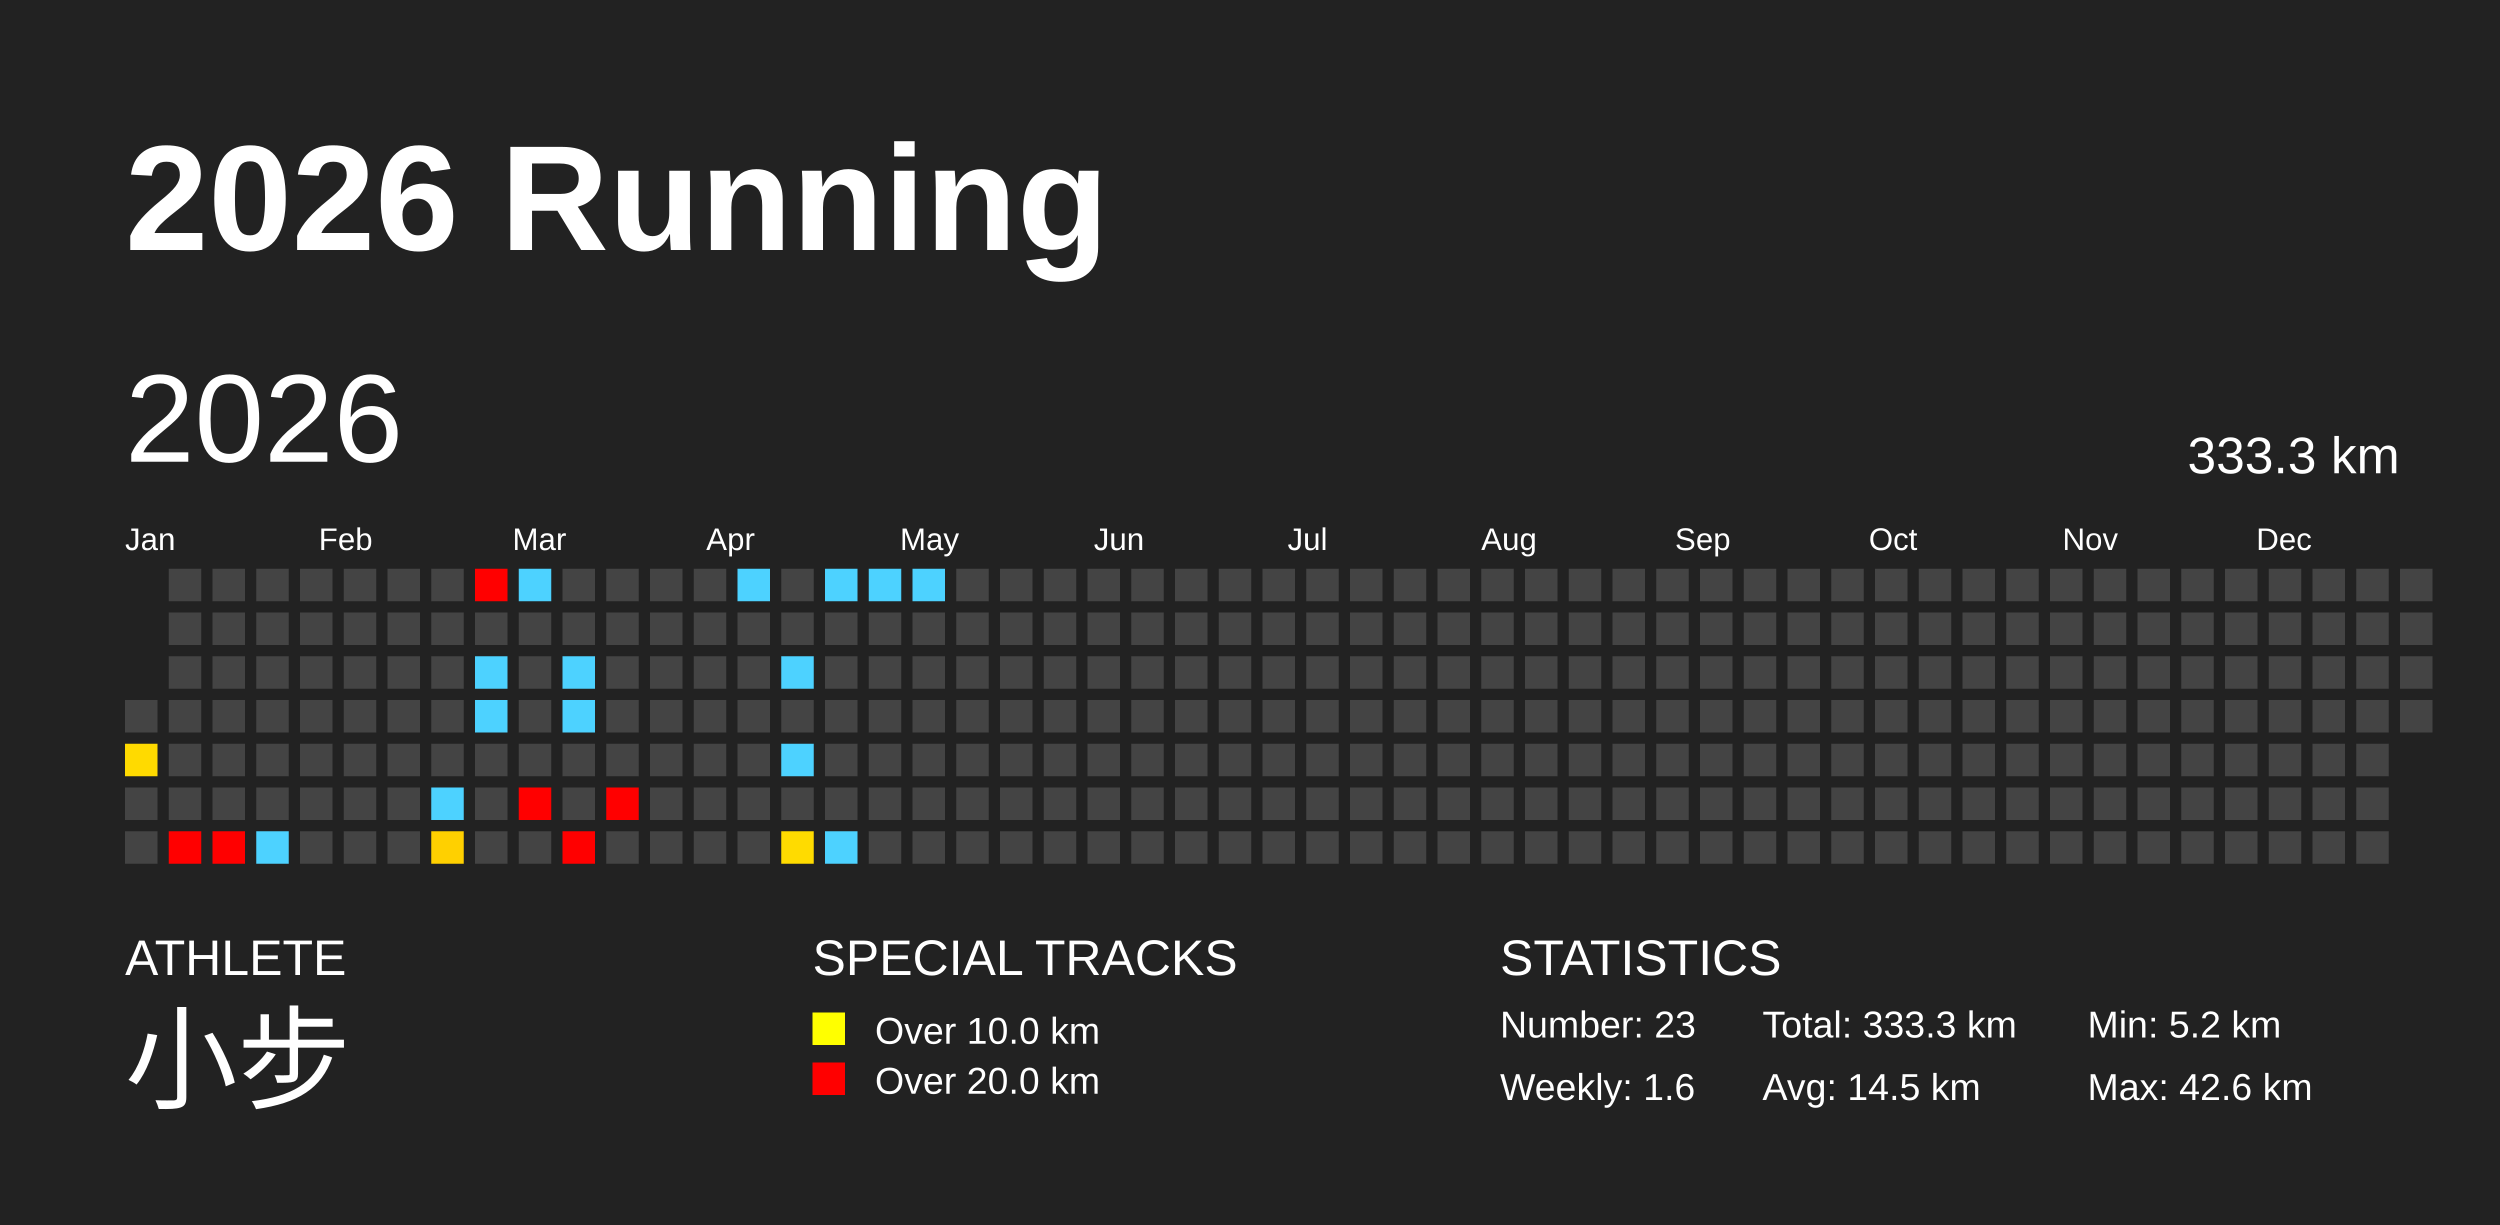
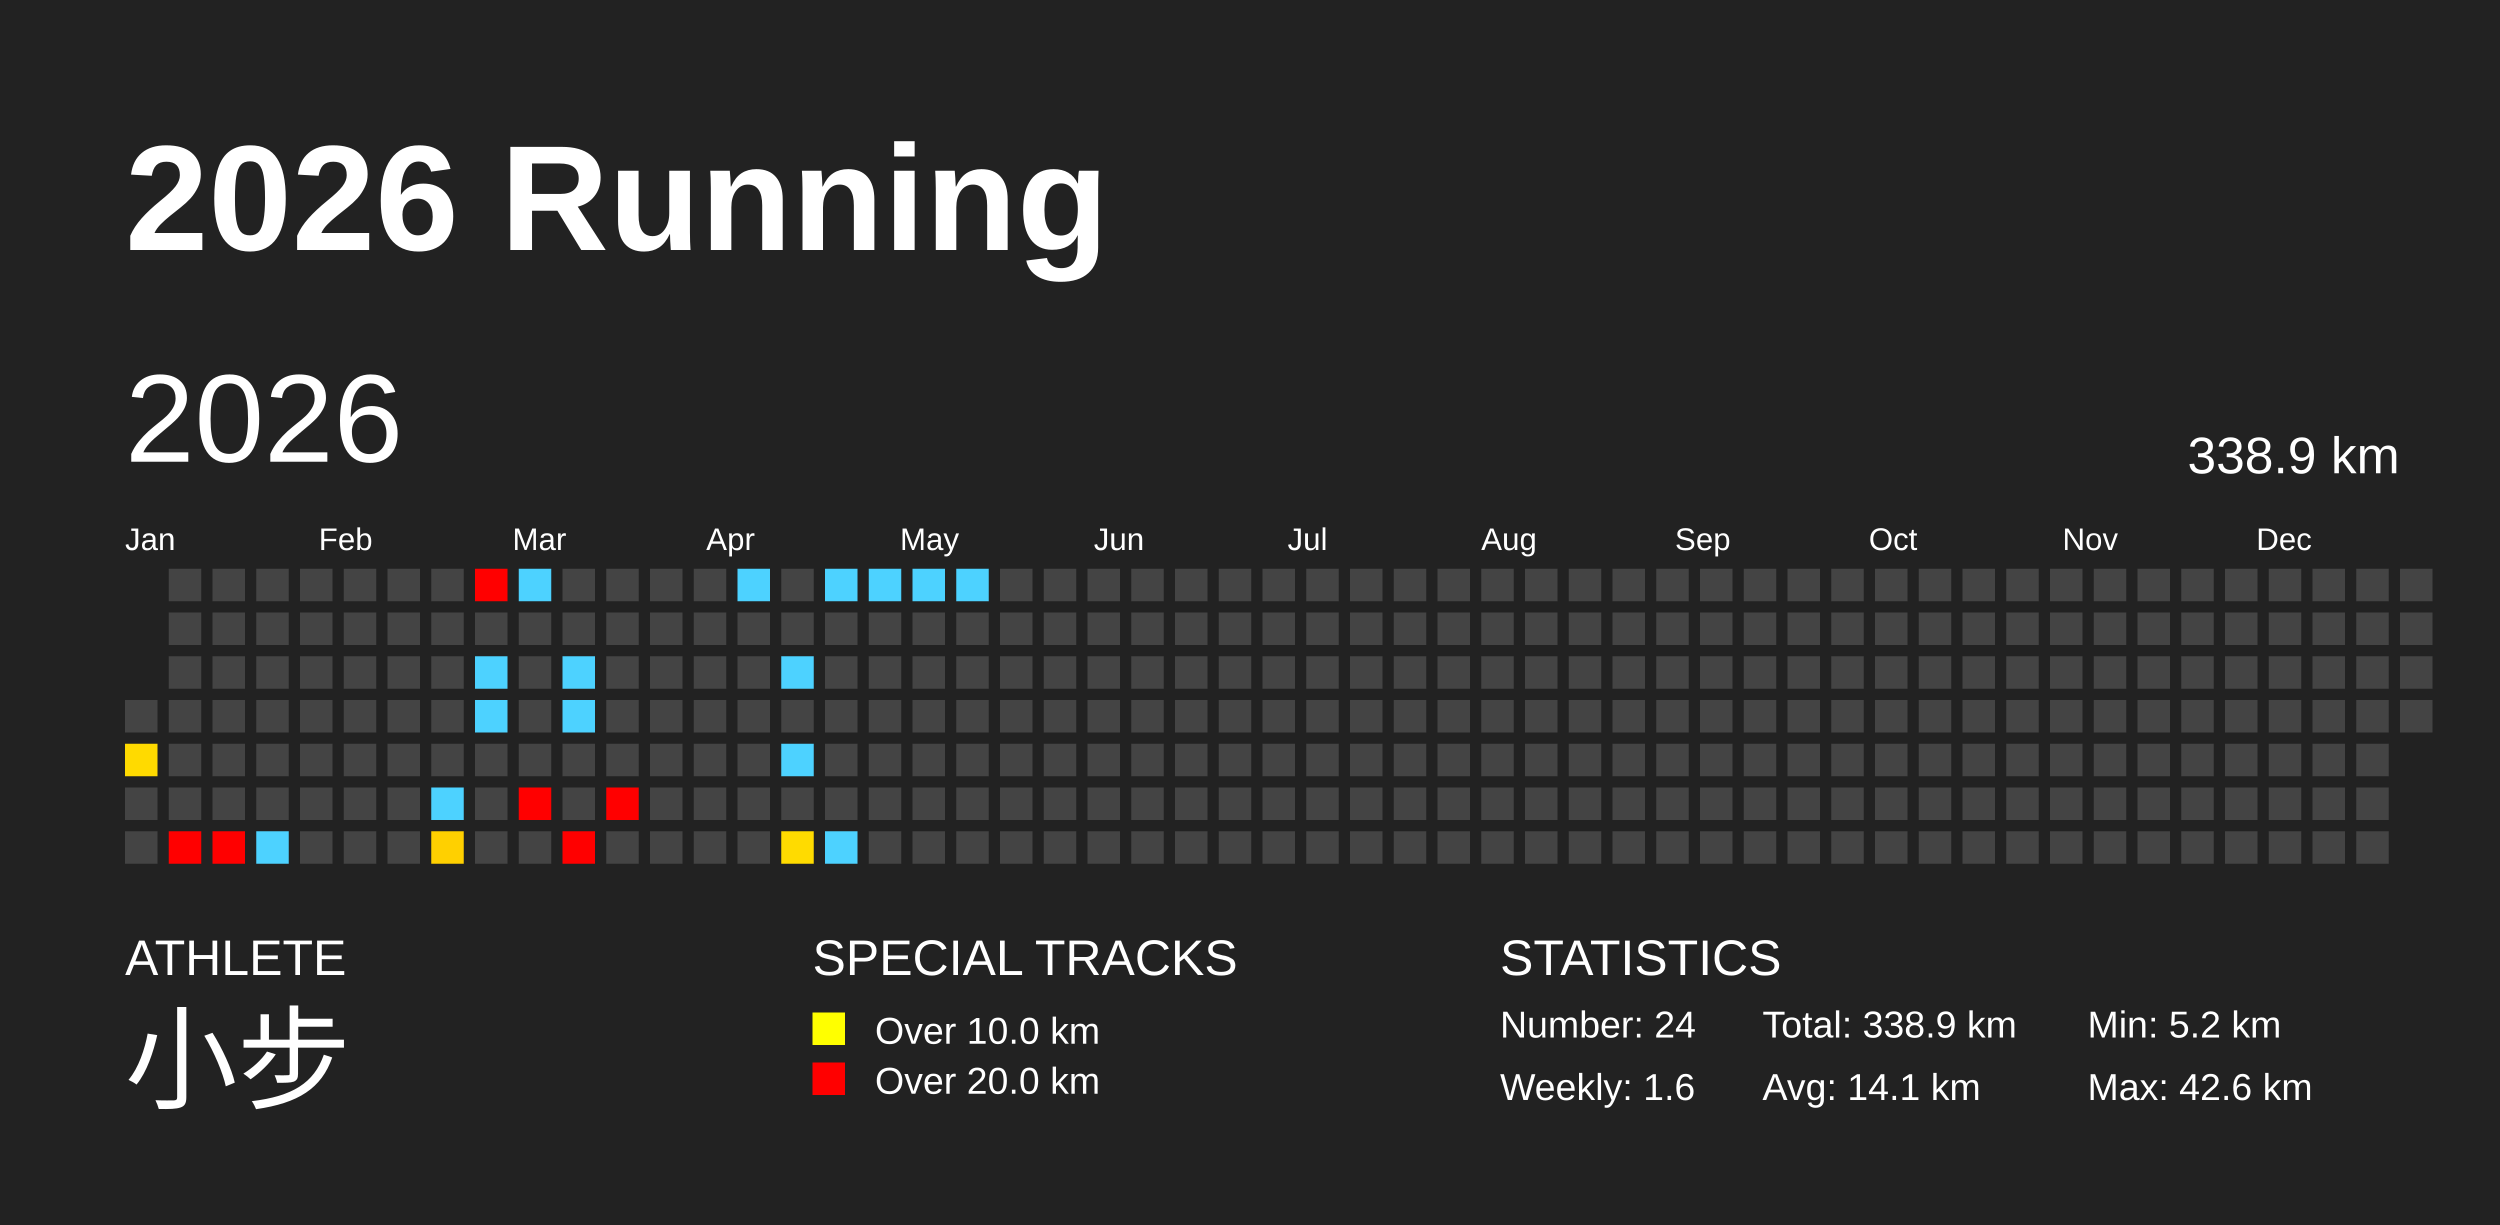
<svg xmlns="http://www.w3.org/2000/svg" baseProfile="full" height="98mm" version="1.1" viewBox="0,0,200,98" width="200mm">
  <defs />
  <rect fill="#222222" height="98" width="200" x="0" y="0" />
  <text fill="#FFFFFF" style="font-size:12px; font-family:Arial; font-weight:bold;" x="10" y="20">2026 Running</text>
  <text fill="#FFFFFF" style="font-size:4px; font-family:Arial" x="10" y="78">ATHLETE</text>
  <text fill="#FFFFFF" style="font-size:9px; font-family:Arial" x="10" y="88">小步</text>
  <text fill="#FFFFFF" style="font-size:4px; font-family:Arial" x="65" y="78">SPECIAL TRACKS</text>
  <rect fill="yellow" height="2.6" width="2.6" x="65" y="81" />
  <text fill="#FFFFFF" style="font-size:3px; font-family:Arial" x="70" y="83.5">Over 10.0 km</text>
  <rect fill="red" height="2.6" width="2.6" x="65" y="85" />
  <text fill="#FFFFFF" style="font-size:3px; font-family:Arial" x="70" y="87.5">Over 20.0 km</text>
  <text fill="#FFFFFF" style="font-size:4px; font-family:Arial" x="120" y="78">STATISTICS</text>
-   <text fill="#FFFFFF" style="font-size:3px; font-family:Arial" x="120" y="83">Number: 23</text>
+   <text fill="#FFFFFF" style="font-size:3px; font-family:Arial" x="120" y="83">Number: 24</text>
  <text fill="#FFFFFF" style="font-size:3px; font-family:Arial" x="120" y="88">Weekly: 1.6</text>
-   <text fill="#FFFFFF" style="font-size:3px; font-family:Arial" x="141" y="83">Total: 333.3 km</text>
-   <text fill="#FFFFFF" style="font-size:3px; font-family:Arial" x="141" y="88">Avg: 14.5 km</text>
+   <text fill="#FFFFFF" style="font-size:3px; font-family:Arial" x="141" y="83">Total: 338.9 km</text>
+   <text fill="#FFFFFF" style="font-size:3px; font-family:Arial" x="141" y="88">Avg: 14.1 km</text>
  <text fill="#FFFFFF" style="font-size:3px; font-family:Arial" x="167" y="83">Min: 5.2 km</text>
  <text fill="#FFFFFF" style="font-size:3px; font-family:Arial" x="167" y="88">Max: 42.6 km</text>
  <text dominant-baseline="hanging" fill="#FFFFFF" style="font-size:10.0px; font-family:Arial;" x="10" y="30">2026</text>
-   <text dominant-baseline="hanging" fill="#FFFFFF" style="font-size:4.125px; font-family:Arial;" x="175" y="35">333.3 km</text>
+   <text dominant-baseline="hanging" fill="#FFFFFF" style="font-size:4.125px; font-family:Arial;" x="175" y="35">338.9 km</text>
  <text fill="#FFFFFF" style="font-size:2.5px; font-family:Arial" x="10.0" y="44">Jan</text>
  <text fill="#FFFFFF" style="font-size:2.5px; font-family:Arial" x="25.5" y="44">Feb</text>
  <text fill="#FFFFFF" style="font-size:2.5px; font-family:Arial" x="41.0" y="44">Mar</text>
  <text fill="#FFFFFF" style="font-size:2.5px; font-family:Arial" x="56.5" y="44">Apr</text>
  <text fill="#FFFFFF" style="font-size:2.5px; font-family:Arial" x="72.0" y="44">May</text>
  <text fill="#FFFFFF" style="font-size:2.5px; font-family:Arial" x="87.5" y="44">Jun</text>
  <text fill="#FFFFFF" style="font-size:2.5px; font-family:Arial" x="103.0" y="44">Jul</text>
  <text fill="#FFFFFF" style="font-size:2.5px; font-family:Arial" x="118.5" y="44">Aug</text>
  <text fill="#FFFFFF" style="font-size:2.5px; font-family:Arial" x="134.0" y="44">Sep</text>
  <text fill="#FFFFFF" style="font-size:2.5px; font-family:Arial" x="149.5" y="44">Oct</text>
  <text fill="#FFFFFF" style="font-size:2.5px; font-family:Arial" x="165.0" y="44">Nov</text>
  <text fill="#FFFFFF" style="font-size:2.5px; font-family:Arial" x="180.5" y="44">Dec</text>
  <rect fill="#444444" height="2.6" width="2.6" x="10.0" y="56.0" />
  <rect fill="#ffda00" height="2.6" width="2.6" x="10.0" y="59.5" />
  <rect fill="#444444" height="2.6" width="2.6" x="10.0" y="63.0" />
  <rect fill="#444444" height="2.6" width="2.6" x="10.0" y="66.5" />
  <rect fill="#444444" height="2.6" width="2.6" x="13.5" y="45.5" />
  <rect fill="#444444" height="2.6" width="2.6" x="13.5" y="49.0" />
  <rect fill="#444444" height="2.6" width="2.6" x="13.5" y="52.5" />
  <rect fill="#444444" height="2.6" width="2.6" x="13.5" y="56.0" />
  <rect fill="#444444" height="2.6" width="2.6" x="13.5" y="59.5" />
  <rect fill="#444444" height="2.6" width="2.6" x="13.5" y="63.0" />
  <rect fill="red" height="2.6" width="2.6" x="13.5" y="66.5" />
  <rect fill="#444444" height="2.6" width="2.6" x="17.0" y="45.5" />
  <rect fill="#444444" height="2.6" width="2.6" x="17.0" y="49.0" />
  <rect fill="#444444" height="2.6" width="2.6" x="17.0" y="52.5" />
  <rect fill="#444444" height="2.6" width="2.6" x="17.0" y="56.0" />
  <rect fill="#444444" height="2.6" width="2.6" x="17.0" y="59.5" />
  <rect fill="#444444" height="2.6" width="2.6" x="17.0" y="63.0" />
  <rect fill="red" height="2.6" width="2.6" x="17.0" y="66.5" />
  <rect fill="#444444" height="2.6" width="2.6" x="20.5" y="45.5" />
  <rect fill="#444444" height="2.6" width="2.6" x="20.5" y="49.0" />
  <rect fill="#444444" height="2.6" width="2.6" x="20.5" y="52.5" />
  <rect fill="#444444" height="2.6" width="2.6" x="20.5" y="56.0" />
  <rect fill="#444444" height="2.6" width="2.6" x="20.5" y="59.5" />
  <rect fill="#444444" height="2.6" width="2.6" x="20.5" y="63.0" />
  <rect fill="#4dd2ff" height="2.6" width="2.6" x="20.5" y="66.5" />
  <rect fill="#444444" height="2.6" width="2.6" x="24.0" y="45.5" />
  <rect fill="#444444" height="2.6" width="2.6" x="24.0" y="49.0" />
  <rect fill="#444444" height="2.6" width="2.6" x="24.0" y="52.5" />
  <rect fill="#444444" height="2.6" width="2.6" x="24.0" y="56.0" />
  <rect fill="#444444" height="2.6" width="2.6" x="24.0" y="59.5" />
  <rect fill="#444444" height="2.6" width="2.6" x="24.0" y="63.0" />
  <rect fill="#444444" height="2.6" width="2.6" x="24.0" y="66.5" />
  <rect fill="#444444" height="2.6" width="2.6" x="27.5" y="45.5" />
  <rect fill="#444444" height="2.6" width="2.6" x="27.5" y="49.0" />
  <rect fill="#444444" height="2.6" width="2.6" x="27.5" y="52.5" />
  <rect fill="#444444" height="2.6" width="2.6" x="27.5" y="56.0" />
  <rect fill="#444444" height="2.6" width="2.6" x="27.5" y="59.5" />
  <rect fill="#444444" height="2.6" width="2.6" x="27.5" y="63.0" />
  <rect fill="#444444" height="2.6" width="2.6" x="27.5" y="66.5" />
  <rect fill="#444444" height="2.6" width="2.6" x="31.0" y="45.5" />
  <rect fill="#444444" height="2.6" width="2.6" x="31.0" y="49.0" />
  <rect fill="#444444" height="2.6" width="2.6" x="31.0" y="52.5" />
  <rect fill="#444444" height="2.6" width="2.6" x="31.0" y="56.0" />
  <rect fill="#444444" height="2.6" width="2.6" x="31.0" y="59.5" />
  <rect fill="#444444" height="2.6" width="2.6" x="31.0" y="63.0" />
  <rect fill="#444444" height="2.6" width="2.6" x="31.0" y="66.5" />
  <rect fill="#444444" height="2.6" width="2.6" x="34.5" y="45.5" />
  <rect fill="#444444" height="2.6" width="2.6" x="34.5" y="49.0" />
  <rect fill="#444444" height="2.6" width="2.6" x="34.5" y="52.5" />
  <rect fill="#444444" height="2.6" width="2.6" x="34.5" y="56.0" />
  <rect fill="#444444" height="2.6" width="2.6" x="34.5" y="59.5" />
  <rect fill="#4dd2ff" height="2.6" width="2.6" x="34.5" y="63.0" />
  <rect fill="#ffd000" height="2.6" width="2.6" x="34.5" y="66.5" />
  <rect fill="red" height="2.6" width="2.6" x="38.0" y="45.5" />
  <rect fill="#444444" height="2.6" width="2.6" x="38.0" y="49.0" />
  <rect fill="#4dd2ff" height="2.6" width="2.6" x="38.0" y="52.5" />
  <rect fill="#4dd2ff" height="2.6" width="2.6" x="38.0" y="56.0" />
  <rect fill="#444444" height="2.6" width="2.6" x="38.0" y="59.5" />
  <rect fill="#444444" height="2.6" width="2.6" x="38.0" y="63.0" />
  <rect fill="#444444" height="2.6" width="2.6" x="38.0" y="66.5" />
  <rect fill="#4dd2ff" height="2.6" width="2.6" x="41.5" y="45.5" />
  <rect fill="#444444" height="2.6" width="2.6" x="41.5" y="49.0" />
  <rect fill="#444444" height="2.6" width="2.6" x="41.5" y="52.5" />
  <rect fill="#444444" height="2.6" width="2.6" x="41.5" y="56.0" />
  <rect fill="#444444" height="2.6" width="2.6" x="41.5" y="59.5" />
  <rect fill="red" height="2.6" width="2.6" x="41.5" y="63.0" />
  <rect fill="#444444" height="2.6" width="2.6" x="41.5" y="66.5" />
  <rect fill="#444444" height="2.6" width="2.6" x="45.0" y="45.5" />
  <rect fill="#444444" height="2.6" width="2.6" x="45.0" y="49.0" />
  <rect fill="#4dd2ff" height="2.6" width="2.6" x="45.0" y="52.5" />
  <rect fill="#4dd2ff" height="2.6" width="2.6" x="45.0" y="56.0" />
  <rect fill="#444444" height="2.6" width="2.6" x="45.0" y="59.5" />
  <rect fill="#444444" height="2.6" width="2.6" x="45.0" y="63.0" />
  <rect fill="red" height="2.6" width="2.6" x="45.0" y="66.5" />
  <rect fill="#444444" height="2.6" width="2.6" x="48.5" y="45.5" />
  <rect fill="#444444" height="2.6" width="2.6" x="48.5" y="49.0" />
  <rect fill="#444444" height="2.6" width="2.6" x="48.5" y="52.5" />
  <rect fill="#444444" height="2.6" width="2.6" x="48.5" y="56.0" />
  <rect fill="#444444" height="2.6" width="2.6" x="48.5" y="59.5" />
  <rect fill="red" height="2.6" width="2.6" x="48.5" y="63.0" />
  <rect fill="#444444" height="2.6" width="2.6" x="48.5" y="66.5" />
  <rect fill="#444444" height="2.6" width="2.6" x="52.0" y="45.5" />
  <rect fill="#444444" height="2.6" width="2.6" x="52.0" y="49.0" />
  <rect fill="#444444" height="2.6" width="2.6" x="52.0" y="52.5" />
  <rect fill="#444444" height="2.6" width="2.6" x="52.0" y="56.0" />
  <rect fill="#444444" height="2.6" width="2.6" x="52.0" y="59.5" />
  <rect fill="#444444" height="2.6" width="2.6" x="52.0" y="63.0" />
  <rect fill="#444444" height="2.6" width="2.6" x="52.0" y="66.5" />
  <rect fill="#444444" height="2.6" width="2.6" x="55.5" y="45.5" />
  <rect fill="#444444" height="2.6" width="2.6" x="55.5" y="49.0" />
  <rect fill="#444444" height="2.6" width="2.6" x="55.5" y="52.5" />
  <rect fill="#444444" height="2.6" width="2.6" x="55.5" y="56.0" />
  <rect fill="#444444" height="2.6" width="2.6" x="55.5" y="59.5" />
  <rect fill="#444444" height="2.6" width="2.6" x="55.5" y="63.0" />
  <rect fill="#444444" height="2.6" width="2.6" x="55.5" y="66.5" />
  <rect fill="#4dd2ff" height="2.6" width="2.6" x="59.0" y="45.5" />
  <rect fill="#444444" height="2.6" width="2.6" x="59.0" y="49.0" />
  <rect fill="#444444" height="2.6" width="2.6" x="59.0" y="52.5" />
  <rect fill="#444444" height="2.6" width="2.6" x="59.0" y="56.0" />
  <rect fill="#444444" height="2.6" width="2.6" x="59.0" y="59.5" />
  <rect fill="#444444" height="2.6" width="2.6" x="59.0" y="63.0" />
  <rect fill="#444444" height="2.6" width="2.6" x="59.0" y="66.5" />
  <rect fill="#444444" height="2.6" width="2.6" x="62.5" y="45.5" />
  <rect fill="#444444" height="2.6" width="2.6" x="62.5" y="49.0" />
  <rect fill="#4dd2ff" height="2.6" width="2.6" x="62.5" y="52.5" />
  <rect fill="#444444" height="2.6" width="2.6" x="62.5" y="56.0" />
  <rect fill="#4dd2ff" height="2.6" width="2.6" x="62.5" y="59.5" />
  <rect fill="#444444" height="2.6" width="2.6" x="62.5" y="63.0" />
  <rect fill="#ffdb00" height="2.6" width="2.6" x="62.5" y="66.5" />
  <rect fill="#4dd2ff" height="2.6" width="2.6" x="66.0" y="45.5" />
  <rect fill="#444444" height="2.6" width="2.6" x="66.0" y="49.0" />
  <rect fill="#444444" height="2.6" width="2.6" x="66.0" y="52.5" />
  <rect fill="#444444" height="2.6" width="2.6" x="66.0" y="56.0" />
  <rect fill="#444444" height="2.6" width="2.6" x="66.0" y="59.5" />
  <rect fill="#444444" height="2.6" width="2.6" x="66.0" y="63.0" />
  <rect fill="#4dd2ff" height="2.6" width="2.6" x="66.0" y="66.5" />
  <rect fill="#4dd2ff" height="2.6" width="2.6" x="69.5" y="45.5" />
  <rect fill="#444444" height="2.6" width="2.6" x="69.5" y="49.0" />
  <rect fill="#444444" height="2.6" width="2.6" x="69.5" y="52.5" />
  <rect fill="#444444" height="2.6" width="2.6" x="69.5" y="56.0" />
  <rect fill="#444444" height="2.6" width="2.6" x="69.5" y="59.5" />
  <rect fill="#444444" height="2.6" width="2.6" x="69.5" y="63.0" />
  <rect fill="#444444" height="2.6" width="2.6" x="69.5" y="66.5" />
  <rect fill="#4dd2ff" height="2.6" width="2.6" x="73.0" y="45.5" />
  <rect fill="#444444" height="2.6" width="2.6" x="73.0" y="49.0" />
  <rect fill="#444444" height="2.6" width="2.6" x="73.0" y="52.5" />
  <rect fill="#444444" height="2.6" width="2.6" x="73.0" y="56.0" />
  <rect fill="#444444" height="2.6" width="2.6" x="73.0" y="59.5" />
  <rect fill="#444444" height="2.6" width="2.6" x="73.0" y="63.0" />
  <rect fill="#444444" height="2.6" width="2.6" x="73.0" y="66.5" />
-   <rect fill="#444444" height="2.6" width="2.6" x="76.5" y="45.5" />
+   <rect fill="#4dd2ff" height="2.6" width="2.6" x="76.5" y="45.5" />
  <rect fill="#444444" height="2.6" width="2.6" x="76.5" y="49.0" />
  <rect fill="#444444" height="2.6" width="2.6" x="76.5" y="52.5" />
  <rect fill="#444444" height="2.6" width="2.6" x="76.5" y="56.0" />
  <rect fill="#444444" height="2.6" width="2.6" x="76.5" y="59.5" />
  <rect fill="#444444" height="2.6" width="2.6" x="76.5" y="63.0" />
  <rect fill="#444444" height="2.6" width="2.6" x="76.5" y="66.5" />
  <rect fill="#444444" height="2.6" width="2.6" x="80.0" y="45.5" />
  <rect fill="#444444" height="2.6" width="2.6" x="80.0" y="49.0" />
  <rect fill="#444444" height="2.6" width="2.6" x="80.0" y="52.5" />
  <rect fill="#444444" height="2.6" width="2.6" x="80.0" y="56.0" />
  <rect fill="#444444" height="2.6" width="2.6" x="80.0" y="59.5" />
  <rect fill="#444444" height="2.6" width="2.6" x="80.0" y="63.0" />
  <rect fill="#444444" height="2.6" width="2.6" x="80.0" y="66.5" />
  <rect fill="#444444" height="2.6" width="2.6" x="83.5" y="45.5" />
  <rect fill="#444444" height="2.6" width="2.6" x="83.5" y="49.0" />
  <rect fill="#444444" height="2.6" width="2.6" x="83.5" y="52.5" />
  <rect fill="#444444" height="2.6" width="2.6" x="83.5" y="56.0" />
  <rect fill="#444444" height="2.6" width="2.6" x="83.5" y="59.5" />
  <rect fill="#444444" height="2.6" width="2.6" x="83.5" y="63.0" />
  <rect fill="#444444" height="2.6" width="2.6" x="83.5" y="66.5" />
  <rect fill="#444444" height="2.6" width="2.6" x="87.0" y="45.5" />
  <rect fill="#444444" height="2.6" width="2.6" x="87.0" y="49.0" />
  <rect fill="#444444" height="2.6" width="2.6" x="87.0" y="52.5" />
  <rect fill="#444444" height="2.6" width="2.6" x="87.0" y="56.0" />
  <rect fill="#444444" height="2.6" width="2.6" x="87.0" y="59.5" />
  <rect fill="#444444" height="2.6" width="2.6" x="87.0" y="63.0" />
  <rect fill="#444444" height="2.6" width="2.6" x="87.0" y="66.5" />
  <rect fill="#444444" height="2.6" width="2.6" x="90.5" y="45.5" />
  <rect fill="#444444" height="2.6" width="2.6" x="90.5" y="49.0" />
  <rect fill="#444444" height="2.6" width="2.6" x="90.5" y="52.5" />
  <rect fill="#444444" height="2.6" width="2.6" x="90.5" y="56.0" />
  <rect fill="#444444" height="2.6" width="2.6" x="90.5" y="59.5" />
  <rect fill="#444444" height="2.6" width="2.6" x="90.5" y="63.0" />
  <rect fill="#444444" height="2.6" width="2.6" x="90.5" y="66.5" />
  <rect fill="#444444" height="2.6" width="2.6" x="94.0" y="45.5" />
  <rect fill="#444444" height="2.6" width="2.6" x="94.0" y="49.0" />
  <rect fill="#444444" height="2.6" width="2.6" x="94.0" y="52.5" />
  <rect fill="#444444" height="2.6" width="2.6" x="94.0" y="56.0" />
  <rect fill="#444444" height="2.6" width="2.6" x="94.0" y="59.5" />
  <rect fill="#444444" height="2.6" width="2.6" x="94.0" y="63.0" />
  <rect fill="#444444" height="2.6" width="2.6" x="94.0" y="66.5" />
  <rect fill="#444444" height="2.6" width="2.6" x="97.5" y="45.5" />
  <rect fill="#444444" height="2.6" width="2.6" x="97.5" y="49.0" />
  <rect fill="#444444" height="2.6" width="2.6" x="97.5" y="52.5" />
  <rect fill="#444444" height="2.6" width="2.6" x="97.5" y="56.0" />
  <rect fill="#444444" height="2.6" width="2.6" x="97.5" y="59.5" />
  <rect fill="#444444" height="2.6" width="2.6" x="97.5" y="63.0" />
  <rect fill="#444444" height="2.6" width="2.6" x="97.5" y="66.5" />
  <rect fill="#444444" height="2.6" width="2.6" x="101.0" y="45.5" />
  <rect fill="#444444" height="2.6" width="2.6" x="101.0" y="49.0" />
  <rect fill="#444444" height="2.6" width="2.6" x="101.0" y="52.5" />
  <rect fill="#444444" height="2.6" width="2.6" x="101.0" y="56.0" />
  <rect fill="#444444" height="2.6" width="2.6" x="101.0" y="59.5" />
  <rect fill="#444444" height="2.6" width="2.6" x="101.0" y="63.0" />
  <rect fill="#444444" height="2.6" width="2.6" x="101.0" y="66.5" />
  <rect fill="#444444" height="2.6" width="2.6" x="104.5" y="45.5" />
  <rect fill="#444444" height="2.6" width="2.6" x="104.5" y="49.0" />
  <rect fill="#444444" height="2.6" width="2.6" x="104.5" y="52.5" />
  <rect fill="#444444" height="2.6" width="2.6" x="104.5" y="56.0" />
  <rect fill="#444444" height="2.6" width="2.6" x="104.5" y="59.5" />
  <rect fill="#444444" height="2.6" width="2.6" x="104.5" y="63.0" />
  <rect fill="#444444" height="2.6" width="2.6" x="104.5" y="66.5" />
  <rect fill="#444444" height="2.6" width="2.6" x="108.0" y="45.5" />
  <rect fill="#444444" height="2.6" width="2.6" x="108.0" y="49.0" />
  <rect fill="#444444" height="2.6" width="2.6" x="108.0" y="52.5" />
  <rect fill="#444444" height="2.6" width="2.6" x="108.0" y="56.0" />
  <rect fill="#444444" height="2.6" width="2.6" x="108.0" y="59.5" />
  <rect fill="#444444" height="2.6" width="2.6" x="108.0" y="63.0" />
  <rect fill="#444444" height="2.6" width="2.6" x="108.0" y="66.5" />
  <rect fill="#444444" height="2.6" width="2.6" x="111.5" y="45.5" />
  <rect fill="#444444" height="2.6" width="2.6" x="111.5" y="49.0" />
  <rect fill="#444444" height="2.6" width="2.6" x="111.5" y="52.5" />
  <rect fill="#444444" height="2.6" width="2.6" x="111.5" y="56.0" />
  <rect fill="#444444" height="2.6" width="2.6" x="111.5" y="59.5" />
  <rect fill="#444444" height="2.6" width="2.6" x="111.5" y="63.0" />
  <rect fill="#444444" height="2.6" width="2.6" x="111.5" y="66.5" />
  <rect fill="#444444" height="2.6" width="2.6" x="115.0" y="45.5" />
  <rect fill="#444444" height="2.6" width="2.6" x="115.0" y="49.0" />
  <rect fill="#444444" height="2.6" width="2.6" x="115.0" y="52.5" />
  <rect fill="#444444" height="2.6" width="2.6" x="115.0" y="56.0" />
  <rect fill="#444444" height="2.6" width="2.6" x="115.0" y="59.5" />
  <rect fill="#444444" height="2.6" width="2.6" x="115.0" y="63.0" />
  <rect fill="#444444" height="2.6" width="2.6" x="115.0" y="66.5" />
  <rect fill="#444444" height="2.6" width="2.6" x="118.5" y="45.5" />
  <rect fill="#444444" height="2.6" width="2.6" x="118.5" y="49.0" />
  <rect fill="#444444" height="2.6" width="2.6" x="118.5" y="52.5" />
  <rect fill="#444444" height="2.6" width="2.6" x="118.5" y="56.0" />
  <rect fill="#444444" height="2.6" width="2.6" x="118.5" y="59.5" />
  <rect fill="#444444" height="2.6" width="2.6" x="118.5" y="63.0" />
  <rect fill="#444444" height="2.6" width="2.6" x="118.5" y="66.5" />
  <rect fill="#444444" height="2.6" width="2.6" x="122.0" y="45.5" />
  <rect fill="#444444" height="2.6" width="2.6" x="122.0" y="49.0" />
  <rect fill="#444444" height="2.6" width="2.6" x="122.0" y="52.5" />
  <rect fill="#444444" height="2.6" width="2.6" x="122.0" y="56.0" />
  <rect fill="#444444" height="2.6" width="2.6" x="122.0" y="59.5" />
  <rect fill="#444444" height="2.6" width="2.6" x="122.0" y="63.0" />
  <rect fill="#444444" height="2.6" width="2.6" x="122.0" y="66.5" />
  <rect fill="#444444" height="2.6" width="2.6" x="125.5" y="45.5" />
  <rect fill="#444444" height="2.6" width="2.6" x="125.5" y="49.0" />
  <rect fill="#444444" height="2.6" width="2.6" x="125.5" y="52.5" />
  <rect fill="#444444" height="2.6" width="2.6" x="125.5" y="56.0" />
  <rect fill="#444444" height="2.6" width="2.6" x="125.5" y="59.5" />
  <rect fill="#444444" height="2.6" width="2.6" x="125.5" y="63.0" />
  <rect fill="#444444" height="2.6" width="2.6" x="125.5" y="66.5" />
  <rect fill="#444444" height="2.6" width="2.6" x="129.0" y="45.5" />
  <rect fill="#444444" height="2.6" width="2.6" x="129.0" y="49.0" />
  <rect fill="#444444" height="2.6" width="2.6" x="129.0" y="52.5" />
  <rect fill="#444444" height="2.6" width="2.6" x="129.0" y="56.0" />
  <rect fill="#444444" height="2.6" width="2.6" x="129.0" y="59.5" />
  <rect fill="#444444" height="2.6" width="2.6" x="129.0" y="63.0" />
  <rect fill="#444444" height="2.6" width="2.6" x="129.0" y="66.5" />
  <rect fill="#444444" height="2.6" width="2.6" x="132.5" y="45.5" />
  <rect fill="#444444" height="2.6" width="2.6" x="132.5" y="49.0" />
  <rect fill="#444444" height="2.6" width="2.6" x="132.5" y="52.5" />
  <rect fill="#444444" height="2.6" width="2.6" x="132.5" y="56.0" />
  <rect fill="#444444" height="2.6" width="2.6" x="132.5" y="59.5" />
  <rect fill="#444444" height="2.6" width="2.6" x="132.5" y="63.0" />
  <rect fill="#444444" height="2.6" width="2.6" x="132.5" y="66.5" />
  <rect fill="#444444" height="2.6" width="2.6" x="136.0" y="45.5" />
  <rect fill="#444444" height="2.6" width="2.6" x="136.0" y="49.0" />
  <rect fill="#444444" height="2.6" width="2.6" x="136.0" y="52.5" />
  <rect fill="#444444" height="2.6" width="2.6" x="136.0" y="56.0" />
  <rect fill="#444444" height="2.6" width="2.6" x="136.0" y="59.5" />
  <rect fill="#444444" height="2.6" width="2.6" x="136.0" y="63.0" />
  <rect fill="#444444" height="2.6" width="2.6" x="136.0" y="66.5" />
  <rect fill="#444444" height="2.6" width="2.6" x="139.5" y="45.5" />
  <rect fill="#444444" height="2.6" width="2.6" x="139.5" y="49.0" />
  <rect fill="#444444" height="2.6" width="2.6" x="139.5" y="52.5" />
  <rect fill="#444444" height="2.6" width="2.6" x="139.5" y="56.0" />
  <rect fill="#444444" height="2.6" width="2.6" x="139.5" y="59.5" />
  <rect fill="#444444" height="2.6" width="2.6" x="139.5" y="63.0" />
  <rect fill="#444444" height="2.6" width="2.6" x="139.5" y="66.5" />
  <rect fill="#444444" height="2.6" width="2.6" x="143.0" y="45.5" />
  <rect fill="#444444" height="2.6" width="2.6" x="143.0" y="49.0" />
  <rect fill="#444444" height="2.6" width="2.6" x="143.0" y="52.5" />
  <rect fill="#444444" height="2.6" width="2.6" x="143.0" y="56.0" />
  <rect fill="#444444" height="2.6" width="2.6" x="143.0" y="59.5" />
  <rect fill="#444444" height="2.6" width="2.6" x="143.0" y="63.0" />
  <rect fill="#444444" height="2.6" width="2.6" x="143.0" y="66.5" />
  <rect fill="#444444" height="2.6" width="2.6" x="146.5" y="45.5" />
  <rect fill="#444444" height="2.6" width="2.6" x="146.5" y="49.0" />
  <rect fill="#444444" height="2.6" width="2.6" x="146.5" y="52.5" />
  <rect fill="#444444" height="2.6" width="2.6" x="146.5" y="56.0" />
  <rect fill="#444444" height="2.6" width="2.6" x="146.5" y="59.5" />
  <rect fill="#444444" height="2.6" width="2.6" x="146.5" y="63.0" />
  <rect fill="#444444" height="2.6" width="2.6" x="146.5" y="66.5" />
  <rect fill="#444444" height="2.6" width="2.6" x="150.0" y="45.5" />
  <rect fill="#444444" height="2.6" width="2.6" x="150.0" y="49.0" />
  <rect fill="#444444" height="2.6" width="2.6" x="150.0" y="52.5" />
  <rect fill="#444444" height="2.6" width="2.6" x="150.0" y="56.0" />
  <rect fill="#444444" height="2.6" width="2.6" x="150.0" y="59.5" />
  <rect fill="#444444" height="2.6" width="2.6" x="150.0" y="63.0" />
  <rect fill="#444444" height="2.6" width="2.6" x="150.0" y="66.5" />
  <rect fill="#444444" height="2.6" width="2.6" x="153.5" y="45.5" />
  <rect fill="#444444" height="2.6" width="2.6" x="153.5" y="49.0" />
  <rect fill="#444444" height="2.6" width="2.6" x="153.5" y="52.5" />
  <rect fill="#444444" height="2.6" width="2.6" x="153.5" y="56.0" />
  <rect fill="#444444" height="2.6" width="2.6" x="153.5" y="59.5" />
  <rect fill="#444444" height="2.6" width="2.6" x="153.5" y="63.0" />
  <rect fill="#444444" height="2.6" width="2.6" x="153.5" y="66.5" />
  <rect fill="#444444" height="2.6" width="2.6" x="157.0" y="45.5" />
  <rect fill="#444444" height="2.6" width="2.6" x="157.0" y="49.0" />
  <rect fill="#444444" height="2.6" width="2.6" x="157.0" y="52.5" />
  <rect fill="#444444" height="2.6" width="2.6" x="157.0" y="56.0" />
  <rect fill="#444444" height="2.6" width="2.6" x="157.0" y="59.5" />
  <rect fill="#444444" height="2.6" width="2.6" x="157.0" y="63.0" />
  <rect fill="#444444" height="2.6" width="2.6" x="157.0" y="66.5" />
  <rect fill="#444444" height="2.6" width="2.6" x="160.5" y="45.5" />
  <rect fill="#444444" height="2.6" width="2.6" x="160.5" y="49.0" />
  <rect fill="#444444" height="2.6" width="2.6" x="160.5" y="52.5" />
  <rect fill="#444444" height="2.6" width="2.6" x="160.5" y="56.0" />
  <rect fill="#444444" height="2.6" width="2.6" x="160.5" y="59.5" />
  <rect fill="#444444" height="2.6" width="2.6" x="160.5" y="63.0" />
  <rect fill="#444444" height="2.6" width="2.6" x="160.5" y="66.5" />
  <rect fill="#444444" height="2.6" width="2.6" x="164.0" y="45.5" />
  <rect fill="#444444" height="2.6" width="2.6" x="164.0" y="49.0" />
  <rect fill="#444444" height="2.6" width="2.6" x="164.0" y="52.5" />
  <rect fill="#444444" height="2.6" width="2.6" x="164.0" y="56.0" />
  <rect fill="#444444" height="2.6" width="2.6" x="164.0" y="59.5" />
  <rect fill="#444444" height="2.6" width="2.6" x="164.0" y="63.0" />
  <rect fill="#444444" height="2.6" width="2.6" x="164.0" y="66.5" />
  <rect fill="#444444" height="2.6" width="2.6" x="167.5" y="45.5" />
  <rect fill="#444444" height="2.6" width="2.6" x="167.5" y="49.0" />
  <rect fill="#444444" height="2.6" width="2.6" x="167.5" y="52.5" />
  <rect fill="#444444" height="2.6" width="2.6" x="167.5" y="56.0" />
  <rect fill="#444444" height="2.6" width="2.6" x="167.5" y="59.5" />
  <rect fill="#444444" height="2.6" width="2.6" x="167.5" y="63.0" />
  <rect fill="#444444" height="2.6" width="2.6" x="167.5" y="66.5" />
  <rect fill="#444444" height="2.6" width="2.6" x="171.0" y="45.5" />
  <rect fill="#444444" height="2.6" width="2.6" x="171.0" y="49.0" />
  <rect fill="#444444" height="2.6" width="2.6" x="171.0" y="52.5" />
  <rect fill="#444444" height="2.6" width="2.6" x="171.0" y="56.0" />
  <rect fill="#444444" height="2.6" width="2.6" x="171.0" y="59.5" />
  <rect fill="#444444" height="2.6" width="2.6" x="171.0" y="63.0" />
  <rect fill="#444444" height="2.6" width="2.6" x="171.0" y="66.5" />
  <rect fill="#444444" height="2.6" width="2.6" x="174.5" y="45.5" />
  <rect fill="#444444" height="2.6" width="2.6" x="174.5" y="49.0" />
  <rect fill="#444444" height="2.6" width="2.6" x="174.5" y="52.5" />
  <rect fill="#444444" height="2.6" width="2.6" x="174.5" y="56.0" />
  <rect fill="#444444" height="2.6" width="2.6" x="174.5" y="59.5" />
  <rect fill="#444444" height="2.6" width="2.6" x="174.5" y="63.0" />
  <rect fill="#444444" height="2.6" width="2.6" x="174.5" y="66.5" />
  <rect fill="#444444" height="2.6" width="2.6" x="178.0" y="45.5" />
  <rect fill="#444444" height="2.6" width="2.6" x="178.0" y="49.0" />
  <rect fill="#444444" height="2.6" width="2.6" x="178.0" y="52.5" />
  <rect fill="#444444" height="2.6" width="2.6" x="178.0" y="56.0" />
  <rect fill="#444444" height="2.6" width="2.6" x="178.0" y="59.5" />
  <rect fill="#444444" height="2.6" width="2.6" x="178.0" y="63.0" />
  <rect fill="#444444" height="2.6" width="2.6" x="178.0" y="66.5" />
  <rect fill="#444444" height="2.6" width="2.6" x="181.5" y="45.5" />
  <rect fill="#444444" height="2.6" width="2.6" x="181.5" y="49.0" />
  <rect fill="#444444" height="2.6" width="2.6" x="181.5" y="52.5" />
  <rect fill="#444444" height="2.6" width="2.6" x="181.5" y="56.0" />
  <rect fill="#444444" height="2.6" width="2.6" x="181.5" y="59.5" />
  <rect fill="#444444" height="2.6" width="2.6" x="181.5" y="63.0" />
  <rect fill="#444444" height="2.6" width="2.6" x="181.5" y="66.5" />
  <rect fill="#444444" height="2.6" width="2.6" x="185.0" y="45.5" />
  <rect fill="#444444" height="2.6" width="2.6" x="185.0" y="49.0" />
  <rect fill="#444444" height="2.6" width="2.6" x="185.0" y="52.5" />
  <rect fill="#444444" height="2.6" width="2.6" x="185.0" y="56.0" />
  <rect fill="#444444" height="2.6" width="2.6" x="185.0" y="59.5" />
  <rect fill="#444444" height="2.6" width="2.6" x="185.0" y="63.0" />
  <rect fill="#444444" height="2.6" width="2.6" x="185.0" y="66.5" />
  <rect fill="#444444" height="2.6" width="2.6" x="188.5" y="45.5" />
  <rect fill="#444444" height="2.6" width="2.6" x="188.5" y="49.0" />
  <rect fill="#444444" height="2.6" width="2.6" x="188.5" y="52.5" />
  <rect fill="#444444" height="2.6" width="2.6" x="188.5" y="56.0" />
  <rect fill="#444444" height="2.6" width="2.6" x="188.5" y="59.5" />
  <rect fill="#444444" height="2.6" width="2.6" x="188.5" y="63.0" />
  <rect fill="#444444" height="2.6" width="2.6" x="188.5" y="66.5" />
  <rect fill="#444444" height="2.6" width="2.6" x="192.0" y="45.5" />
  <rect fill="#444444" height="2.6" width="2.6" x="192.0" y="49.0" />
  <rect fill="#444444" height="2.6" width="2.6" x="192.0" y="52.5" />
  <rect fill="#444444" height="2.6" width="2.6" x="192.0" y="56.0" />
</svg>
